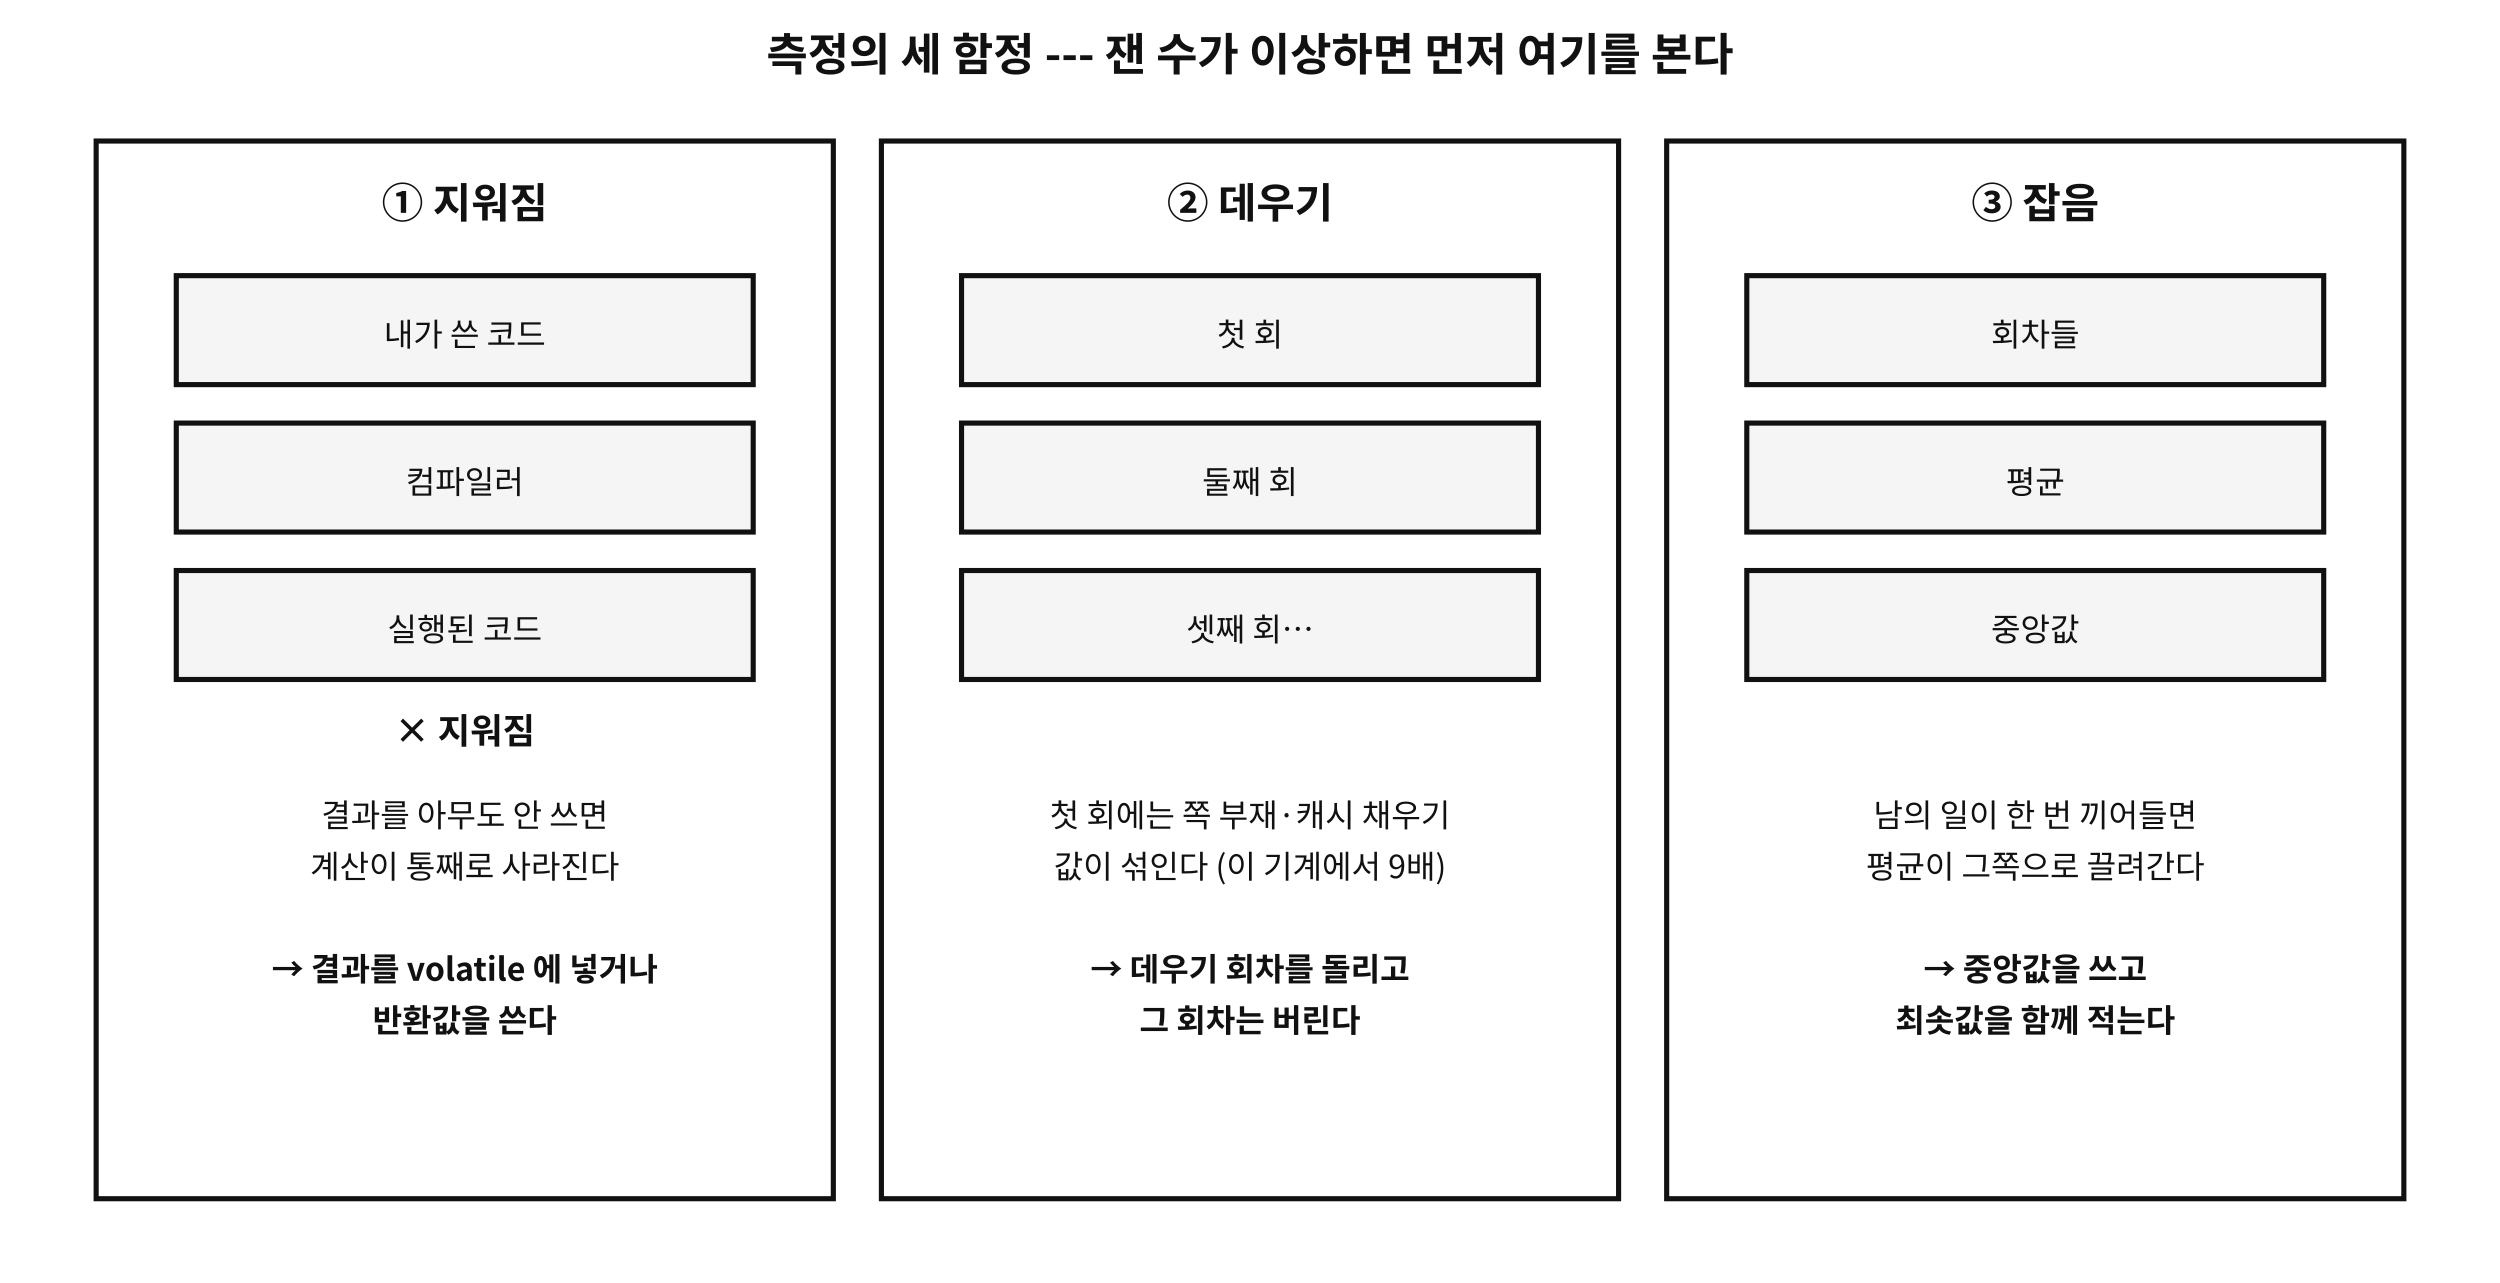
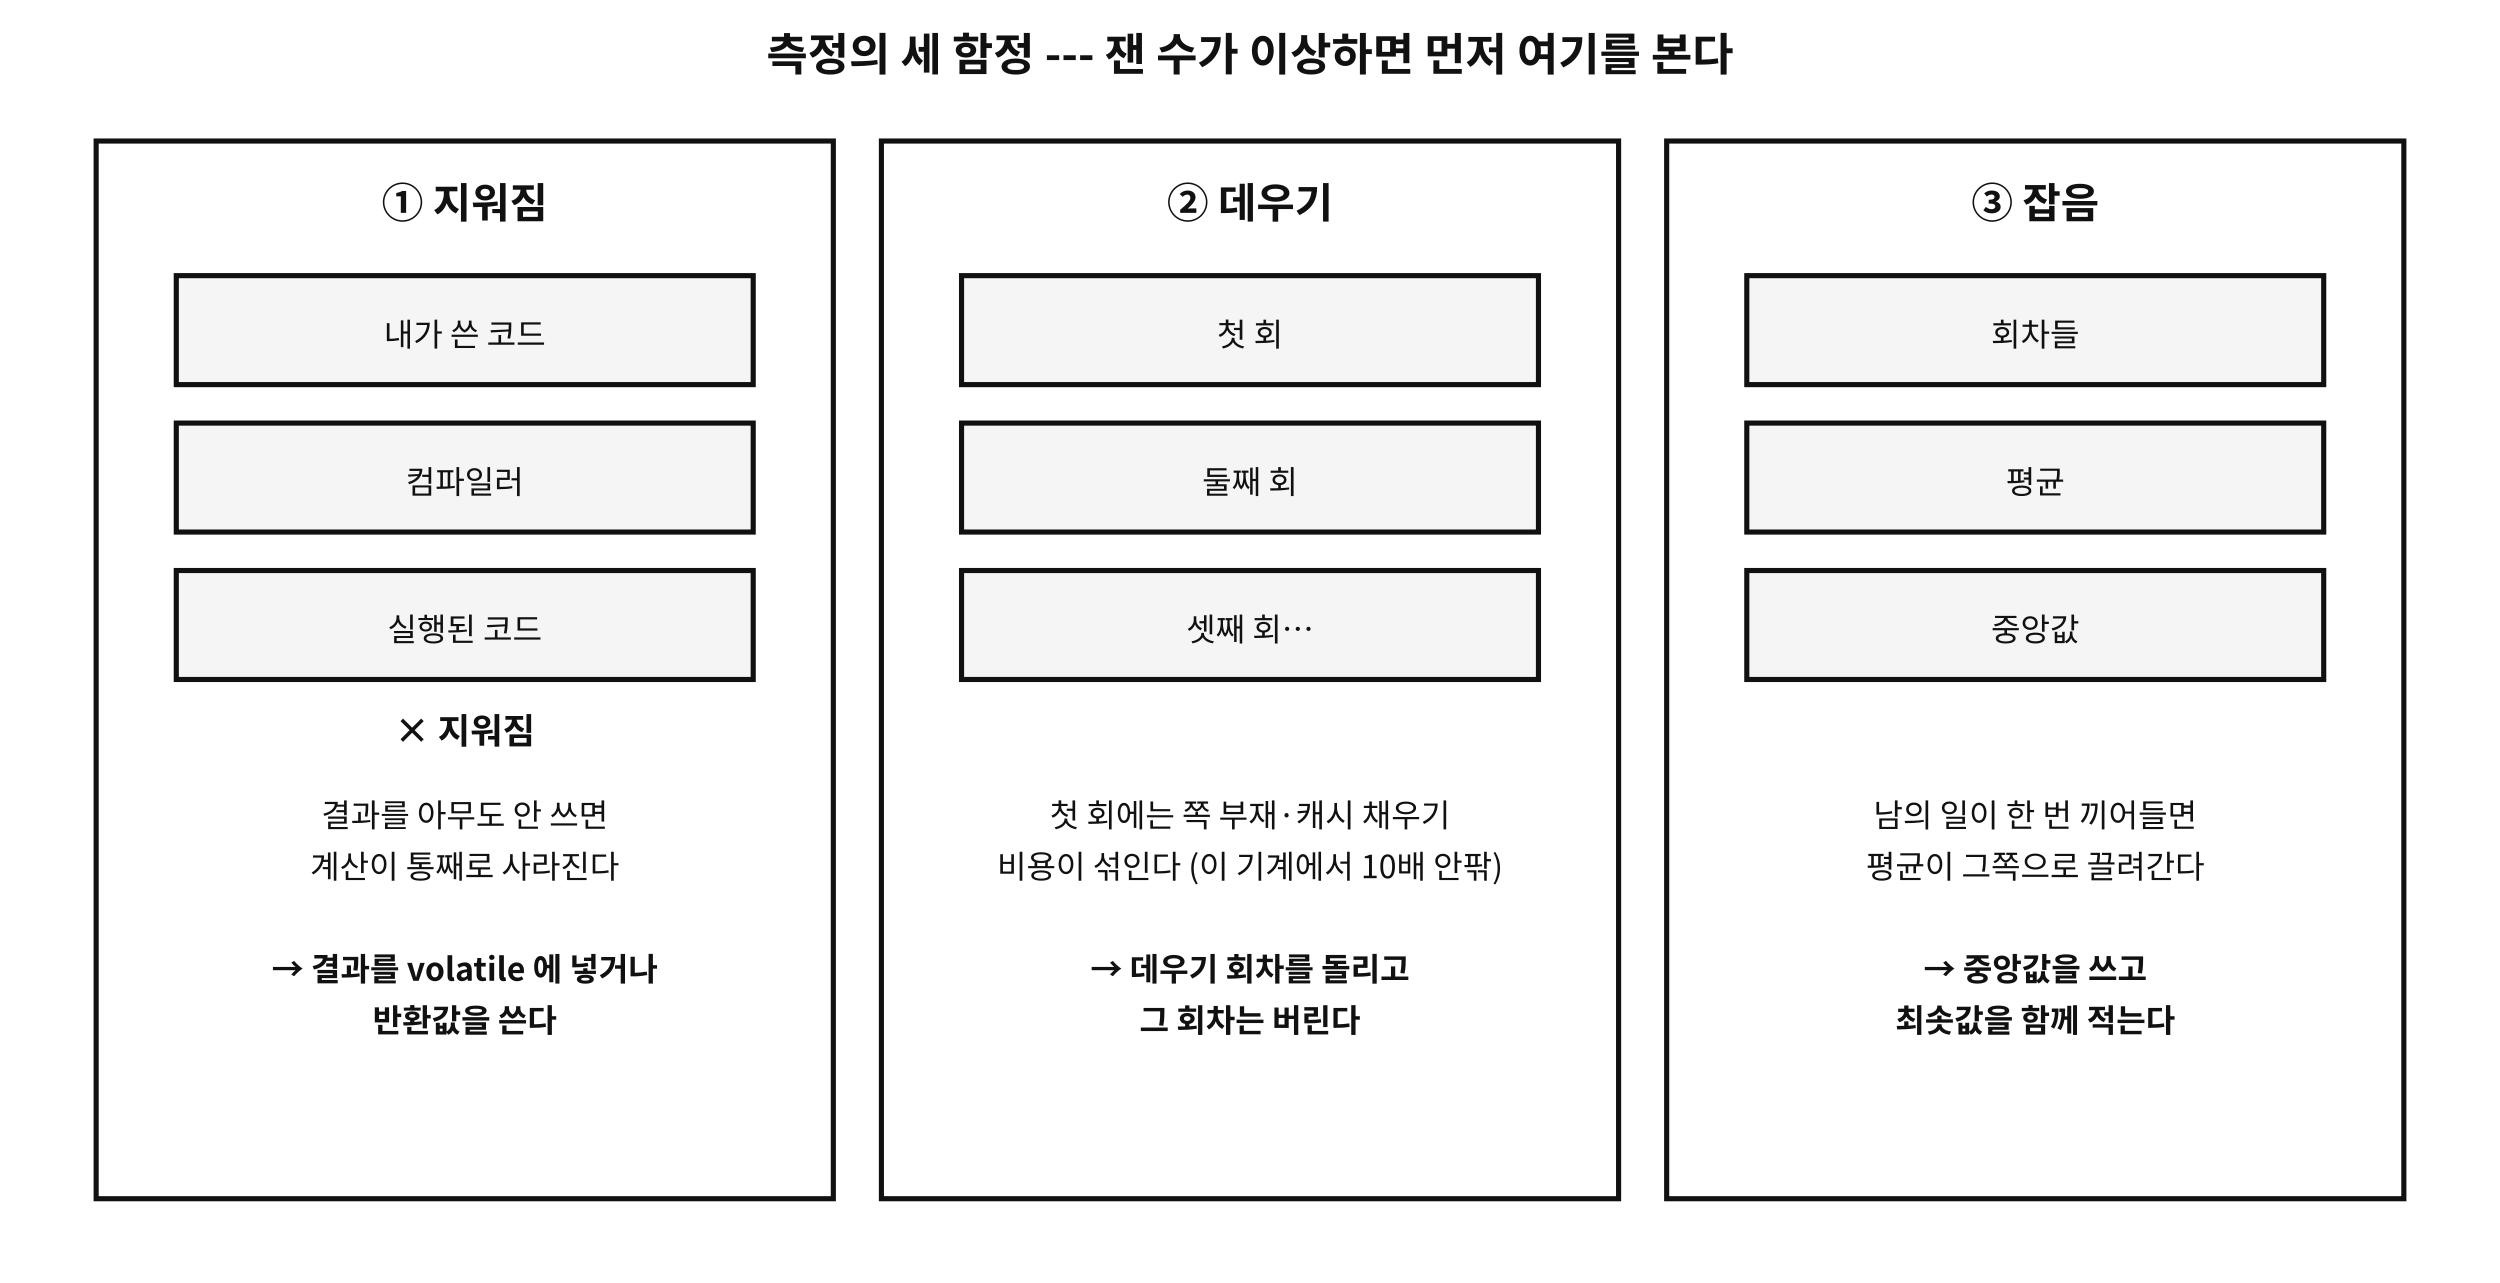
<svg xmlns="http://www.w3.org/2000/svg" viewBox="0 0 780 400" width="780" height="400" font-family="Noto Sans CJK KR, Noto Sans, sans-serif">
  <rect width="780" height="400" fill="none" />
  <defs>
    <marker id="a" viewBox="0 0 10 10" refX="9" refY="5" markerWidth="7" markerHeight="7" orient="auto-start-reverse">
      <path d="M0,0 L10,5 L0,10 z" fill="#111" />
    </marker>
    <pattern id="hatch" width="6" height="6" patternUnits="userSpaceOnUse" patternTransform="rotate(45)">
      <line x1="0" y1="0" x2="0" y2="6" stroke="#111" stroke-width="1" opacity="0.35" />
    </pattern>
  </defs>
  <text x="390.0" y="22" font-size="14" font-weight="bold" text-anchor="middle" fill="#111">측정의 세 함정 --- 잰 수가 이상하면 먼저 여기를 본다</text>
  <rect x="30" y="44" width="230" height="330" fill="none" stroke="#111" stroke-width="1.6" />
  <text x="145" y="68" font-size="13" font-weight="bold" text-anchor="middle" fill="#111">① 지워짐</text>
  <rect x="55" y="86" width="180" height="34" fill="#f5f5f5" stroke="#111" stroke-width="1.6" />
  <text x="145" y="108" font-size="10" font-weight="normal" text-anchor="middle" fill="#111">내가 쓴 코드</text>
  <rect x="55" y="132" width="180" height="34" fill="#f5f5f5" stroke="#111" stroke-width="1.6" />
  <text x="145" y="154" font-size="10" font-weight="normal" text-anchor="middle" fill="#111">컴파일러</text>
  <rect x="55" y="178" width="180" height="34" fill="#f5f5f5" stroke="#111" stroke-width="1.6" />
  <text x="145" y="200" font-size="10" font-weight="normal" text-anchor="middle" fill="#111">실행된 코드</text>
  <text x="145" y="232" font-size="11" font-weight="bold" text-anchor="middle" fill="#111">× 지워짐</text>
  <text x="145" y="258" font-size="10" font-weight="normal" text-anchor="middle" fill="#111">결과를 아무도 안 쓰면</text>
  <text x="145" y="274" font-size="10" font-weight="normal" text-anchor="middle" fill="#111">계산이 통째로 사라진다</text>
  <text x="145" y="306" font-size="10" font-weight="bold" text-anchor="middle" fill="#111">→ 결과를 volatile 에 넣거나</text>
  <text x="145" y="322" font-size="10" font-weight="bold" text-anchor="middle" fill="#111">   반환값을 쓴다</text>
  <rect x="275" y="44" width="230" height="330" fill="none" stroke="#111" stroke-width="1.6" />
  <text x="390" y="68" font-size="13" font-weight="bold" text-anchor="middle" fill="#111">② 데우기</text>
  <rect x="300" y="86" width="180" height="34" fill="#f5f5f5" stroke="#111" stroke-width="1.6" />
  <text x="390" y="108" font-size="10" font-weight="normal" text-anchor="middle" fill="#111">첫 회</text>
  <rect x="300" y="132" width="180" height="34" fill="#f5f5f5" stroke="#111" stroke-width="1.6" />
  <text x="390" y="154" font-size="10" font-weight="normal" text-anchor="middle" fill="#111">둘째 회</text>
  <rect x="300" y="178" width="180" height="34" fill="#f5f5f5" stroke="#111" stroke-width="1.6" />
  <text x="390" y="200" font-size="10" font-weight="normal" text-anchor="middle" fill="#111">셋째 회…</text>
  <text x="390" y="258" font-size="10" font-weight="normal" text-anchor="middle" fill="#111">첫 회에는 쪽 부재·캐시 채우기</text>
-   <text x="390" y="274" font-size="10" font-weight="normal" text-anchor="middle" fill="#111">값이 섞인다 (이 기계에서 9배)</text>
+   <text x="390" y="274" font-size="10" font-weight="normal" text-anchor="middle" fill="#111">비용이 섞인다 (이 기계에서 10배 안팎)</text>
  <text x="390" y="306" font-size="10" font-weight="bold" text-anchor="middle" fill="#111">→ 데우기 회차를 돌리고</text>
  <text x="390" y="322" font-size="10" font-weight="bold" text-anchor="middle" fill="#111">   그 회차는 버린다</text>
  <rect x="520" y="44" width="230" height="330" fill="none" stroke="#111" stroke-width="1.6" />
  <text x="635" y="68" font-size="13" font-weight="bold" text-anchor="middle" fill="#111">③ 잡음</text>
  <rect x="545" y="86" width="180" height="34" fill="#f5f5f5" stroke="#111" stroke-width="1.6" />
  <text x="635" y="108" font-size="10" font-weight="normal" text-anchor="middle" fill="#111">회차들</text>
  <rect x="545" y="132" width="180" height="34" fill="#f5f5f5" stroke="#111" stroke-width="1.6" />
  <text x="635" y="154" font-size="10" font-weight="normal" text-anchor="middle" fill="#111">평균</text>
  <rect x="545" y="178" width="180" height="34" fill="#f5f5f5" stroke="#111" stroke-width="1.6" />
  <text x="635" y="200" font-size="10" font-weight="normal" text-anchor="middle" fill="#111">중앙값</text>
  <text x="635" y="258" font-size="10" font-weight="normal" text-anchor="middle" fill="#111">남의 일이 한 번 끼어들면</text>
  <text x="635" y="274" font-size="10" font-weight="normal" text-anchor="middle" fill="#111">평균이 그쪽으로 끌려간다</text>
  <text x="635" y="306" font-size="10" font-weight="bold" text-anchor="middle" fill="#111">→ 중앙값을 쓰고</text>
  <text x="635" y="322" font-size="10" font-weight="bold" text-anchor="middle" fill="#111">   최솟값을 함께 적는다</text>
</svg>
